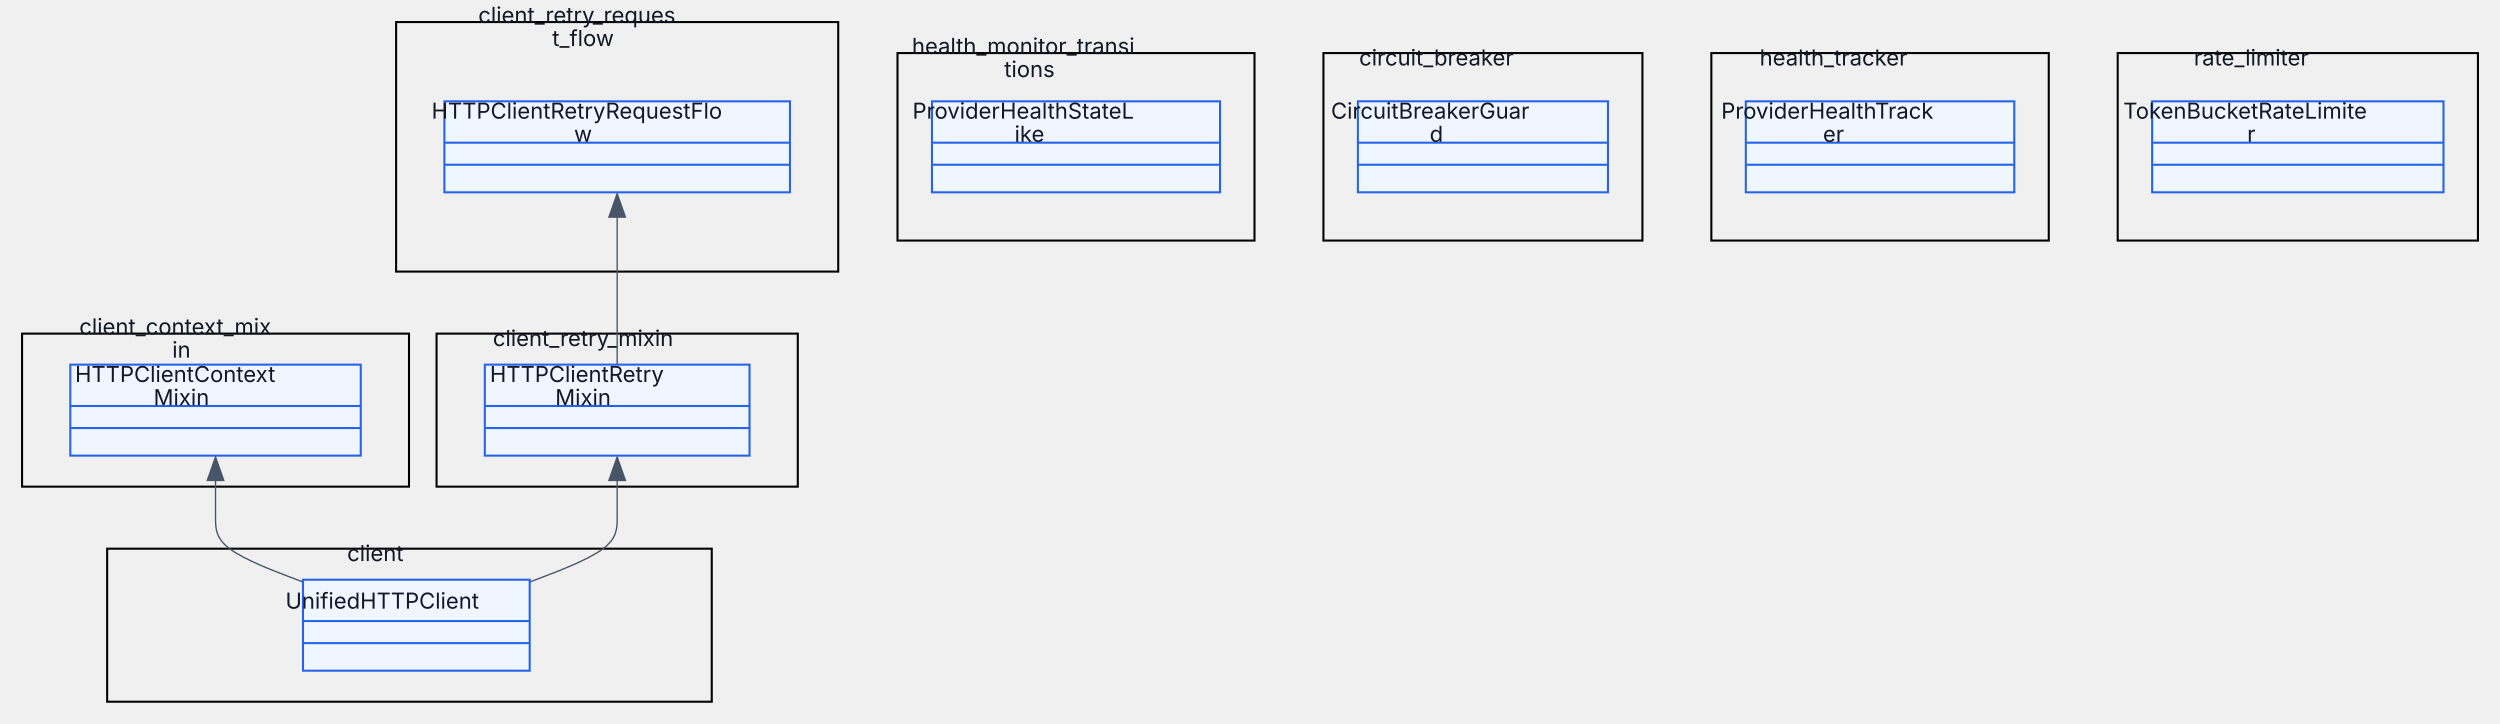
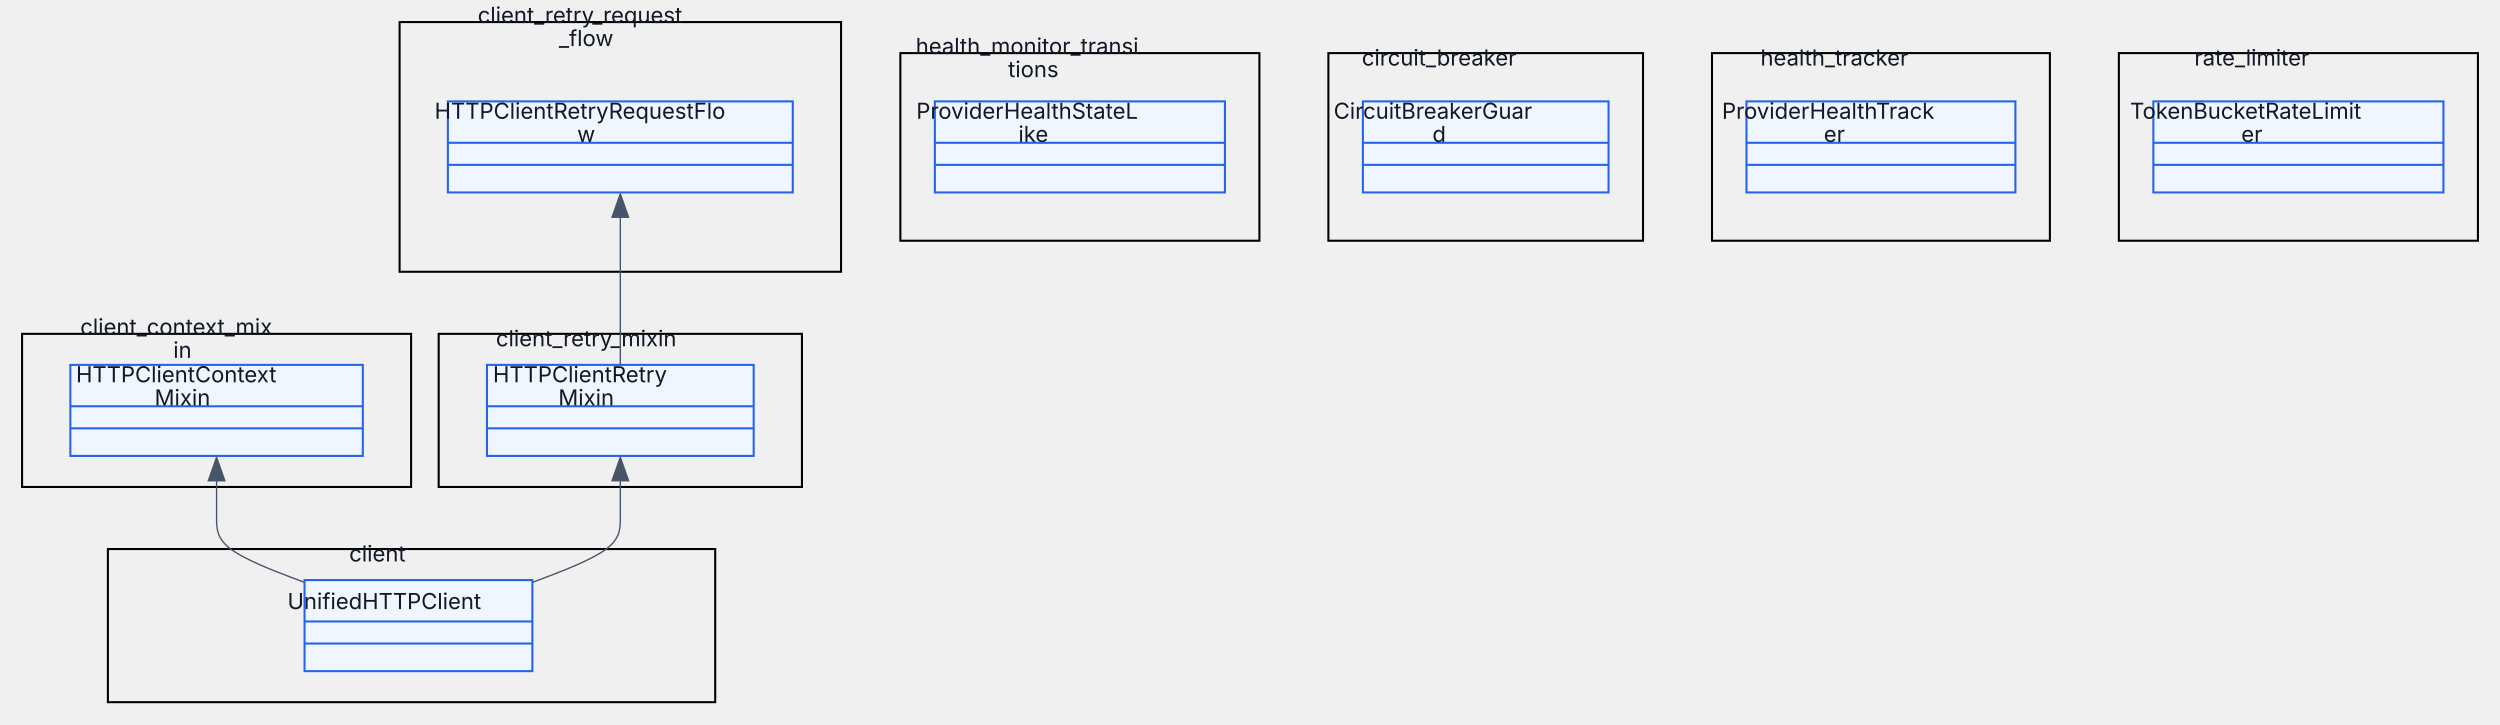
- <svg xmlns="http://www.w3.org/2000/svg" id="my-svg" width="100%" aria-roledescription="classDiagram" style="max-width:1813.43px;background-color:white" viewBox="-8 -8 1813.43 525">
+ <svg xmlns="http://www.w3.org/2000/svg" id="my-svg" width="100%" aria-roledescription="classDiagram" style="max-width:1812.23px;background-color:white" viewBox="-8 -8 1812.234 525">
  <style>#my-svg{font-family:Inter,-apple-system,BlinkMacSystemFont,'Segoe UI',Roboto,Oxygen,Ubuntu,sans-serif;font-size:16px;fill:#212121;}#my-svg .error-icon{fill:#f0fdf4;}#my-svg .error-text{fill:#212121;stroke:#212121;}#my-svg .edge-thickness-normal{stroke-width:2px;}#my-svg .edge-thickness-thick{stroke-width:3.5px;}#my-svg .edge-pattern-solid{stroke-dasharray:0;}#my-svg .edge-pattern-dashed{stroke-dasharray:3;}#my-svg .edge-pattern-dotted{stroke-dasharray:2;}#my-svg .marker{fill:#475569;stroke:#475569;}#my-svg .marker.cross{stroke:#475569;}#my-svg svg{font-family:Inter,-apple-system,BlinkMacSystemFont,'Segoe UI',Roboto,Oxygen,Ubuntu,sans-serif;font-size:16px;}#my-svg g.classGroup text{fill:#2563eb;stroke:none;font-family:Inter,-apple-system,BlinkMacSystemFont,'Segoe UI',Roboto,Oxygen,Ubuntu,sans-serif;font-size:10px;}#my-svg g.classGroup text .title{font-weight:bolder;}#my-svg .nodeLabel,#my-svg .edgeLabel{color:#212121;}#my-svg .edgeLabel .label rect{fill:#eff6ff;}#my-svg .label text{fill:#212121;}#my-svg .edgeLabel .label span{background:#eff6ff;}#my-svg .classTitle{font-weight:bolder;}#my-svg .node rect,#my-svg .node circle,#my-svg .node ellipse,#my-svg .node polygon,#my-svg .node path{fill:#eff6ff;stroke:#2563eb;stroke-width:1px;}#my-svg .divider{stroke:#2563eb;stroke-width:1;}#my-svg g.clickable{cursor:pointer;}#my-svg g.classGroup rect{fill:#eff6ff;stroke:#2563eb;}#my-svg g.classGroup line{stroke:#2563eb;stroke-width:1;}#my-svg .classLabel .box{stroke:none;stroke-width:0;fill:#eff6ff;opacity:0.5;}#my-svg .classLabel .label{fill:#2563eb;font-size:10px;}#my-svg .relation{stroke:#475569;stroke-width:1;fill:none;}#my-svg .dashed-line{stroke-dasharray:3;}#my-svg .dotted-line{stroke-dasharray:1 2;}#my-svg #compositionStart,#my-svg .composition{fill:#475569!important;stroke:#475569!important;stroke-width:1;}#my-svg #compositionEnd,#my-svg .composition{fill:#475569!important;stroke:#475569!important;stroke-width:1;}#my-svg #dependencyStart,#my-svg .dependency{fill:#475569!important;stroke:#475569!important;stroke-width:1;}#my-svg #dependencyStart,#my-svg .dependency{fill:#475569!important;stroke:#475569!important;stroke-width:1;}#my-svg #extensionStart,#my-svg .extension{fill:transparent!important;stroke:#475569!important;stroke-width:1;}#my-svg #extensionEnd,#my-svg .extension{fill:transparent!important;stroke:#475569!important;stroke-width:1;}#my-svg #aggregationStart,#my-svg .aggregation{fill:transparent!important;stroke:#475569!important;stroke-width:1;}#my-svg #aggregationEnd,#my-svg .aggregation{fill:transparent!important;stroke:#475569!important;stroke-width:1;}#my-svg #lollipopStart,#my-svg .lollipop{fill:#eff6ff!important;stroke:#475569!important;stroke-width:1;}#my-svg #lollipopEnd,#my-svg .lollipop{fill:#eff6ff!important;stroke:#475569!important;stroke-width:1;}#my-svg .edgeTerminals{font-size:11px;}#my-svg .classTitleText{text-anchor:middle;font-size:18px;fill:#212121;}#my-svg :root{--mermaid-font-family:"trebuchet ms",verdana,arial,sans-serif;}/*
 * Пользовательские стили диаграмм BioETL (структурированная копия)
 * Источник: custom.css
 * Цель: сгруппировать правила по типам элементов и документировать назначение каждого CSS-параметра.
 */

/* =========================================================
 * 1) Глобальная типографика и базовое поведение текста
 * ========================================================= */
svg {
    /* Задаёт основной стек шрифтов для всего текста в SVG. */
    font-family: Inter, -apple-system, BlinkMacSystemFont, 'Segoe UI', Roboto,
    Oxygen, Ubuntu, sans-serif;
}



/* =========================================================
 * 2) Общая геометрия узлов (для нескольких типов диаграмм)
 * ========================================================= */
.node rect,
.node circle,
.node ellipse,
.node polygon,
.node path {
    /* Единая толщина контура для фигур узлов. */
    stroke-width: 1.5px !important;
    /* Скругляет углы по горизонтали для более мягкого вида. */
    rx: 8;
    /* Скругляет углы по вертикали в паре с rx. */
    ry: 8;
    /* Добавляет лёгкую тень и отделяет узлы от фона. */
    filter:  none; /*  drop-shadow(0px 1px 2px rgba(0, 0, 0, 0.05));*/
}

/* =========================================================
 * 3) Контейнеры subgraph / cluster
 * ========================================================= */
.cluster rect,
.cluster path {
    /* Увеличивает радиус углов у контейнеров-групп. */
    rx: 10;
    /* Поддерживает симметрию скругления по вертикали. */
    ry: 10;
    /* Нейтральная заливка контейнера для снижения визуального шума. */
    fill: #f8fafc;
    /* Приглушённая обводка, чтобы границы были заметны, но не доминировали. */
    stroke: #94a3b8;
    /* Толщина границы контейнера в тон большинству узлов. */
    stroke-width: 1.5px;
    /* Убирает пунктир у рамок контейнеров. */
    stroke-dasharray: none;
    /* Делает фон контейнера полностью непрозрачным. */
    fill-opacity: 1;
    /* Отключает тень контейнера, чтобы акцент оставался на узлах. */
    filter: none;
}

.cluster text {
    /* Нормальный вес шрифта для заголовков групп. */
    font-weight: 400;
    /* Увеличенный размер заголовка относительно текста узлов. */
    font-size: 16px;
}

/* =========================================================
 * 4) Стили линий связей (edges/links)
 * ========================================================= */
.edgePath .path {
    /* Делает основные ребра более заметными в плотных графах. */
    stroke-width: 2.5px;
    /* Скругляет соединения сегментов линий. */
    stroke-linejoin: round;
    /* Скругляет окончания линий. */
    stroke-linecap: round;
}

.edgePath path,
.flowchart-link,
.relation,
.messageLine0,
.messageLine1,
.transition path {
    /* Унифицированные скруглённые соединения для всех типов линий. */
    stroke-linejoin: round;
    /* Унифицированные скруглённые окончания для всех типов линий. */
    stroke-linecap: round;
}

.transition path {
    /* Выравнивает толщину переходов state diagram с основными ребрами. */
    stroke-width: 2.5px;
}

/* =========================================================
 * 5) Подписи ребер и fallback-текст
 * ========================================================= */
.edgeLabel {
    /* Компактный размер шрифта для подписей на связях. */
    font-size: 12px;
    /* Плотная межстрочность для экономии места. */
    line-height: 1.1;
    /* Базовый непрозрачный фон под подписью. */
    background-color: #ffffff;
    /* Небольшие внутренние отступы вокруг текста. */
    padding: 1px 3px;
    /* Мягкое скругление фона подписи. */
    border-radius: 2px;
}

.edgeLabel span,
.edgeLabel p,
text.fo-fallback {
    /* Принудительный тёмный fill для контраста в SVG-рендерах. */
    fill: #111827 !important;
    /* Принудительный тёмный цвет для HTML-подписей. */
    color: #111827 !important;
    /* Полная непрозрачность текста. */
    opacity: 1 !important;
    /* Компактная межстрочность для многострочных подписей. */
    line-height: 1.1;
    /* Убирает стандартные внешние отступы HTML-параграфов. */
    margin: 0;
    /* Убирает стандартные внутренние отступы HTML-параграфов. */
    padding: 0;
}

.edgeLabel .labelBkg,
.labelBkg {
    /* Жёстко задаёт белый фон под текстом подписей. */
    background-color: #ffffff !important;
    /* Делает фон полностью непрозрачным во всех просмотрщиках. */
    opacity: 1 !important;
}

.edgeLabel rect {
    /* Переопределяет полупрозрачный фон по умолчанию у Mermaid. */
    opacity: 1 !important;
    /* Жёстко фиксирует белую заливку прямоугольника под подписью. */
    fill: #ffffff !important;
}

/* =========================================================
 * 6) Элементы sequence diagram
 * ========================================================= */
.actor {
    /* Толщина границы actor-блоков. */
    stroke-width: 1.5px;
    /* Скругление углов actor-блоков по горизонтали. */
    rx: 4;
    /* Скругление углов actor-блоков по вертикали. */
    ry: 4;
}

.messageLine0,
.messageLine1 {
    /* Толщина линий сообщений в sequence diagram. */
    stroke-width: 1.6px;
}

.messageText {
    /* Базовый размер текста сообщений. */
    font-size: 13px;
}

.activation0 {
    /* Более тонкая линия activation bar, чтобы не перегружать схему. */
    stroke-width: 1px;
}

.note {
    /* Скругление углов заметки по горизонтали. */
    rx: 4;
    /* Скругление углов заметки по вертикали. */
    ry: 4;
    /* Тонкая граница для вторичных блоков. */
    stroke-width: 1px;
    /* Лёгкая тень для визуального отделения заметок. */
    filter: drop-shadow(1px 1px 2px rgba(0, 0, 0, 0.06));
}

/* =========================================================
 * 7) Базовые элементы class diagram
 * ========================================================= */
g.classGroup rect {
    /* Скругление углов class box по горизонтали. */
    rx: 10;
    /* Скругление углов class box по вертикали. */
    ry: 10;
    /* Толщина границы class box. */
    stroke-width: 1.5px;
    /* Мягкая тень у class box без агрессивного контраста. */
    filter: drop-shadow(1px 1px 2px rgba(0, 0, 0, 0.06));
}

g.classGroup text {
    /* Базовый размер текста внутри class diagram. */
    font-size: 14px;
    padding: 10px 10px;
}

g.classGroup line {
    /* Толщина внутренних разделителей класса. */
    stroke-width: 1px;
}

.relation {
    /* Толщина связей между классами на уровне основных ребер. */
    stroke-width: 2.5px;
}

/* =========================================================
 * 8) Типографика HTML-лейблов class diagram
 * ========================================================= */
g.label-group .nodeLabel {
    /* Увеличенный размер названия класса для иерархии. */
    font-size: 16px !important;
    /* Полужирный акцент на имени класса. */
    font-weight: 200 !important;
    /* Лёгкое межбуквенное расстояние для читаемости заголовка. */
    letter-spacing: 0.01em;
}

g.annotation-group .nodeLabel {
    /* Уменьшенный размер для стереотипов/аннотаций. */
    font-size: 11px !important;
    /* Курсив для визуального отделения аннотаций. */
    font-style: italic !important;
    /* Небольшое ослабление контраста вторичного текста. */
    opacity: 0.8;
}

g.members-group .nodeLabel,
g.methods-group .nodeLabel {
    /* Компактный размер для атрибутов и методов. */
    font-size: 12px !important;
    /* Нормальный вес шрифта для плотного структурного текста. */
    font-weight: 400 !important;
}

/* =========================================================
 * 9) Помощники размеров foreignObject (class/flowchart)
 * ========================================================= */
g.members-group foreignObject,
g.methods-group foreignObject {
    /* Минимальная высота областей members/methods. */
    min-height: 40px;
}

.node foreignObject &gt; div,
g.classGroup foreignObject &gt; div {
    /* Стабилизирует вычисление размеров с учётом отступов/границ. */
    box-sizing: border-box;
}

.node.size-sm foreignObject &gt; div {
    /* Минимальная высота для малого размерного уровня узла. */
    min-height: 80px;
    /* Минимальная ширина для малого размерного уровня узла. */
    min-width: 180px;
}

.node.size-md foreignObject &gt; div {
    /* Минимальная высота для среднего размерного уровня узла. */
    min-height: 140px;
    /* Минимальная ширина для среднего размерного уровня узла. */
    min-width: 260px;
}

.node.size-lg foreignObject &gt; div {
    /* Минимальная высота для большого размерного уровня узла. */
    min-height: 200px;
    /* Минимальная ширина для большого размерного уровня узла. */
    min-width: 340px;
}

/* =========================================================
 * 10) Элементы state diagram
 * ========================================================= */
g.stateGroup rect {
    /* Скругление углов контейнеров состояний по горизонтали. */
    rx: 8;
    /* Скругление углов контейнеров состояний по вертикали. */
    ry: 8;
}

.statediagram-state rect {
    /* Скругление углов узлов состояния по горизонтали. */
    rx: 8;
    /* Скругление углов узлов состояния по вертикали. */
    ry: 8;
    /* Толщина границы узла состояния. */
    stroke-width: 1.5px;
    /* Лёгкая тень для визуального отделения state box. */
    filter: drop-shadow(1px 2px 3px rgba(0, 0, 0, 0.08));
}

/* =========================================================
 * 11) Элементы ER diagram
 * ========================================================= */
.er.entityBox {
    /* Толщина границы сущности ER-диаграммы. */
    stroke-width: 1.5px;
    /* Скругление углов сущности по горизонтали. */
    rx: 4;
    /* Скругление углов сущности по вертикали. */
    ry: 4;
    /* Лёгкая тень для отделения блоков сущностей. */
    filter: drop-shadow(1px 2px 3px rgba(0, 0, 0, 0.08));
}

/* =========================================================
 * 12) Узлы mindmap
 * ========================================================= */
.mindmap-node rect,
.mindmap-node circle {
    /* Толщина контура узлов mindmap. */
    stroke-width: 1.5px;
    /* Чуть более выраженная тень для плотных радиальных веток. */
    filter: drop-shadow(1px 2px 2px rgba(0, 0, 0, 0.1));
}

/* =========================================================
 * 13) Маркеры стрелок
 * ========================================================= */
marker path {
    /* Единый нейтральный цвет наконечников стрелок. */
    fill: #475569;
}

/* =========================================================
 * 14) Цветовая карта архитектурных слоёв (fallback-селекторы)
 * ========================================================= */
[id*="Domain"] &gt; rect,
[id*="Domain"] &gt; path {
    /* Цвет фона для доменного слоя. */
    fill: #f5f3ff !important;
    /* Цвет границы для доменного слоя. */
    stroke: #7c3aed !important;
}

.cluster[id*="Domain"] &gt; rect,
.cluster[id*="Domain"] &gt; path {
    fill: #ffffff !important;
}

[id*="Application"] &gt; rect,
[id*="Application"] &gt; path {
    /* Цвет фона для application-слоя. */
    fill: #f0fdf4 !important;
    /* Цвет границы для application-слоя. */
    stroke: #16a34a !important;
}

.cluster[id*="Application"] &gt; rect,
.cluster[id*="Application"] &gt; path {
    fill: #ffffff !important;
}

[id*="Infrastructure"] &gt; rect,
[id*="Infrastructure"] &gt; path {
    /* Цвет фона для infrastructure-слоя. */
    fill: #fff1f2 !important;
    /* Цвет границы для infrastructure-слоя. */
    stroke: #dc2626 !important;
}

.cluster[id*="Infrastructure"] &gt; rect,
.cluster[id*="Infrastructure"] &gt; path {
    fill: #ffffff !important;
}

[id*="Composition"] &gt; rect,
[id*="Composition"] &gt; path {
    /* Цвет фона для composition-слоя. */
    fill: #fff7ed !important;
    /* Цвет границы для composition-слоя. */
    stroke: #f59e0b !important;
}

.cluster[id*="Composition"] &gt; rect,
.cluster[id*="Composition"] &gt; path {
    fill: #ffffff !important;
}

[id*="Interfaces"] &gt; rect,
[id*="Interfaces"] &gt; path {
    /* Цвет фона для слоя интерфейсов. */
    fill: #eff6ff !important;
    /* Цвет границы для слоя интерфейсов. */
    stroke: #2563eb !important;
}

.cluster[id*="Interfaces"] &gt; rect,
.cluster[id*="Interfaces"] &gt; path {
    fill: #ffffff !important;
}

[id*="External"] &gt; rect,
[id*="External"] &gt; path {
    /* Цвет фона для внешних систем. */
    fill: #f1f5f9 !important;
    /* Цвет границы для внешних систем. */
    stroke: #64748b !important;
}

.cluster[id*="External"] &gt; rect,
.cluster[id*="External"] &gt; path {
    fill: #ffffff !important;
}

/* Белая подложка под подписи всех архитектурных/medallion слоёв */
g.cluster[id*="Domain"] .cluster-label foreignObject &gt; div,
g.cluster[id*="Application"] .cluster-label foreignObject &gt; div,
g.cluster[id*="Infrastructure"] .cluster-label foreignObject &gt; div,
g.cluster[id*="Composition"] .cluster-label foreignObject &gt; div,
g.cluster[id*="Interfaces"] .cluster-label foreignObject &gt; div,
g.cluster[id*="External"] .cluster-label foreignObject &gt; div,
g.cluster[id*="Bronze"] .cluster-label foreignObject &gt; div,
g.cluster[id*="Silver"] .cluster-label foreignObject &gt; div,
g.cluster[id*="Gold"] .cluster-label foreignObject &gt; div,
g.cluster[id*="Quarantine"] .cluster-label foreignObject &gt; div {
    background: #ffffff !important;
    padding: 0 6px !important;
    border-radius: 4px;
}

/* Fallback для рендеров без foreignObject: не рисуем толстую обводку */
g.cluster[id*="Domain"] .cluster-label text.fo-fallback,
g.cluster[id*="Application"] .cluster-label text.fo-fallback,
g.cluster[id*="Infrastructure"] .cluster-label text.fo-fallback,
g.cluster[id*="Composition"] .cluster-label text.fo-fallback,
g.cluster[id*="Interfaces"] .cluster-label text.fo-fallback,
g.cluster[id*="External"] .cluster-label text.fo-fallback,
g.cluster[id*="Bronze"] .cluster-label text.fo-fallback,
g.cluster[id*="Silver"] .cluster-label text.fo-fallback,
g.cluster[id*="Gold"] .cluster-label text.fo-fallback,
g.cluster[id*="Quarantine"] .cluster-label text.fo-fallback {
    fill: #111827 !important;
    stroke: none !important;
}

/* =========================================================
 * 15) Цветовая карта слоёв Medallion
 * ========================================================= */
[id*="Bronze"] &gt; rect,
[id*="Bronze"] &gt; path {
    /* Цвет фона Bronze-слоя. */
    fill: #fff7ed !important;
    /* Цвет границы Bronze-слоя. */
    stroke: #f59e0b !important;
}

[id*="Silver"] &gt; rect,
[id*="Silver"] &gt; path {
    /* Цвет фона Silver-слоя. */
    fill: #f8fafc !important;
    /* Цвет границы Silver-слоя. */
    stroke: #475569 !important;
}

[id*="Gold"] &gt; rect,
[id*="Gold"] &gt; path {
    /* Цвет фона Gold-слоя. */
    fill: #fefce8 !important;
    /* Цвет границы Gold-слоя. */
    stroke: #ca8a04 !important;
}

[id*="Quarantine"] &gt; rect,
[id*="Quarantine"] &gt; path {
    /* Цвет фона для карантинных/проблемных потоков данных. */
    fill: #ffe4e6 !important;
    /* Цвет границы для карантинных/проблемных потоков данных. */
    stroke: #e11d48 !important;
}
/* Нормализует вес текста в узлах и заголовках слоёв (без полужирного акцента). */
.node .label text,
.node .label tspan,
.node .label .nodeLabel,
text.fo-fallback {
    stroke: none !important;
    stroke-width: 0 !important;
    fill: #111827 !important;
    font-weight: 400 !important;
}
/* Single text layer (fallback-only) */
text.fo-fallback {
    display: inline !important;
}

foreignObject {
    display: none !important;
}/* bioetl-inject */#my-svg .edgeLabel rect{opacity:1!important;fill:#ffffff!important}#my-svg .labelBkg{background-color:#ffffff!important;opacity:1!important}#my-svg .edgeLabel .labelBkg{background-color:#ffffff!important;opacity:1!important}#my-svg .edgeLabel{font-size:12px;line-height:1.1;padding:1px 3px}#my-svg .edgeLabel span{color:#111827!important;fill:#111827!important;opacity:1!important;line-height:1.1;margin:0;padding:0}#my-svg .edgeLabel p{color:#111827!important;fill:#111827!important;opacity:1!important;line-height:1.1;margin:0;padding:0}#my-svg text.fo-fallback{color:#111827!important;fill:#111827!important;opacity:1!important}</style>
  <defs>
    <marker id="my-svg_classDiagram-aggregationStart" class="marker aggregation classDiagram" markerHeight="240" markerWidth="190" orient="auto" refX="18" refY="7">
      <path d="m18 7-9 6-8-6 8-6Z" />
    </marker>
  </defs>
  <defs>
    <marker id="my-svg_classDiagram-aggregationEnd" class="marker aggregation classDiagram" markerHeight="28" markerWidth="20" orient="auto" refX="1" refY="7">
      <path d="m18 7-9 6-8-6 8-6Z" />
    </marker>
  </defs>
  <defs>
    <marker id="my-svg_classDiagram-extensionStart" class="marker extension classDiagram" markerHeight="240" markerWidth="190" orient="auto" refX="18" refY="7">
      <path d="m1 7 17 6V1Z" />
    </marker>
  </defs>
  <defs>
    <marker id="my-svg_classDiagram-extensionEnd" class="marker extension classDiagram" markerHeight="28" markerWidth="20" orient="auto" refX="1" refY="7">
      <path d="M1 1v12l17-6Z" />
    </marker>
  </defs>
  <defs>
    <marker id="my-svg_classDiagram-compositionStart" class="marker composition classDiagram" markerHeight="240" markerWidth="190" orient="auto" refX="18" refY="7">
      <path d="m18 7-9 6-8-6 8-6Z" />
    </marker>
  </defs>
  <defs>
    <marker id="my-svg_classDiagram-compositionEnd" class="marker composition classDiagram" markerHeight="28" markerWidth="20" orient="auto" refX="1" refY="7">
      <path d="m18 7-9 6-8-6 8-6Z" />
    </marker>
  </defs>
  <defs>
    <marker id="my-svg_classDiagram-dependencyStart" class="marker dependency classDiagram" markerHeight="240" markerWidth="190" orient="auto" refX="6" refY="7">
      <path d="m5 7 4 6-8-6 8-6Z" />
    </marker>
  </defs>
  <defs>
    <marker id="my-svg_classDiagram-dependencyEnd" class="marker dependency classDiagram" markerHeight="28" markerWidth="20" orient="auto" refX="13" refY="7">
      <path d="m18 7-9 6 5-6-5-6Z" />
    </marker>
  </defs>
  <defs>
    <marker id="my-svg_classDiagram-lollipopStart" class="marker lollipop classDiagram" markerHeight="240" markerWidth="190" orient="auto" refX="13" refY="7">
      <circle cx="7" cy="7" r="6" fill="transparent" stroke="#000" />
    </marker>
  </defs>
  <defs>
    <marker id="my-svg_classDiagram-lollipopEnd" class="marker lollipop classDiagram" markerHeight="240" markerWidth="190" orient="auto" refX="1" refY="7">
      <circle cx="7" cy="7" r="6" fill="transparent" stroke="#000" />
    </marker>
  </defs>
  <g class="root">
    <g class="clusters">
      <g id="client_retry_request_flow" class="cluster">
-         <path d="M279.336 8h320.688v181H279.336z" style="fill:none;stroke:black" />
+         <path d="M281.656 8h320.016v181H281.656z" style="fill:none;stroke:black" />
        <g class="cluster-label">
-           <text xml:space="preserve" x="88.938" y=".6" class="fo-fallback" text-anchor="middle" transform="translate(350.742 8)">
-             <tspan x="88.938">client_retry_reques</tspan>
-             <tspan x="88.938" dy="16.8">t_flow</tspan>
+           <text xml:space="preserve" x="93.07" y=".6" class="fo-fallback" text-anchor="middle" transform="translate(348.594 8)">
+             <tspan x="93.07">client_retry_request</tspan>
+             <tspan x="93.07" dy="16.8">_flow</tspan>
          </text>
        </g>
      </g>
      <g id="client" class="cluster">
-         <path d="M69.727 390H508.29v111H69.727z" style="fill:none;stroke:black" />
+         <path d="M70.211 390h440.242v111H70.211z" style="fill:none;stroke:black" />
        <g class="cluster-label">
-           <text xml:space="preserve" x="18.68" y="9" class="fo-fallback" text-anchor="middle" transform="translate(270.328 390)">
-             <tspan x="18.68">client</tspan>
+           <text xml:space="preserve" x="19.891" y="9" class="fo-fallback" text-anchor="middle" transform="translate(270.441 390)">
+             <tspan x="19.891">client</tspan>
          </text>
        </g>
      </g>
      <g id="client_context_mixin" class="cluster">
-         <path d="M8 234h280.672v111H8z" style="fill:none;stroke:black" />
+         <path d="M8 234h282v111H8z" style="fill:none;stroke:black" />
        <g class="cluster-label">
-           <text xml:space="preserve" x="72.039" y=".6" class="fo-fallback" text-anchor="middle" transform="translate(76.297 234)">
-             <tspan x="72.039">client_context_mix</tspan>
-             <tspan x="72.039" dy="16.8">in</tspan>
+           <text xml:space="preserve" x="74.82" y=".6" class="fo-fallback" text-anchor="middle" transform="translate(74.18 234)">
+             <tspan x="74.82">client_context_mix</tspan>
+             <tspan x="74.82" dy="16.8">in</tspan>
          </text>
        </g>
      </g>
      <g id="client_retry_mixin" class="cluster">
-         <path d="M308.672 234h262.016v111H308.672z" style="fill:none;stroke:black" />
+         <path d="M310 234h263.328v111H310z" style="fill:none;stroke:black" />
        <g class="cluster-label">
-           <text xml:space="preserve" x="62.242" y="9" class="fo-fallback" text-anchor="middle" transform="translate(377.438 234)">
-             <tspan x="62.242">client_retry_mixin</tspan>
+           <text xml:space="preserve" x="64.797" y="9" class="fo-fallback" text-anchor="middle" transform="translate(376.867 234)">
+             <tspan x="64.797">client_retry_mixin</tspan>
          </text>
        </g>
      </g>
    </g>
    <g class="edgePaths">
-       <path id="id1" marker-start="url(#my-svg_classDiagram-extensionStart)" d="M148.336 340.5v27c0 7.5 0 15 10.575 22.78 10.576 7.778 31.727 15.837 42.303 19.866l10.575 4.03" class="edge-pattern-solid relation" style="fill:none" />
-       <path id="id2" marker-start="url(#my-svg_classDiagram-extensionStart)" d="M439.68 340.5v27c0 7.5 0 15-10.576 22.78-10.575 7.778-31.726 15.837-42.302 19.866l-10.575 4.03" class="edge-pattern-solid relation" style="fill:none" />
-       <path id="id3" marker-start="url(#my-svg_classDiagram-extensionStart)" d="M439.68 149.5v107" class="edge-pattern-solid relation" style="fill:none" />
+       <path id="id1" marker-start="url(#my-svg_classDiagram-extensionStart)" d="M149 340.5v27c0 7.5 0 15 10.626 22.78s31.877 15.84 42.502 19.87l10.626 4.03" class="edge-pattern-solid relation" style="fill:none" />
+       <path id="id2" marker-start="url(#my-svg_classDiagram-extensionStart)" d="M441.664 340.5v27c0 7.5 0 15-10.626 22.78s-31.877 15.84-42.502 19.87l-10.626 4.03" class="edge-pattern-solid relation" style="fill:none" />
+       <path id="id3" marker-start="url(#my-svg_classDiagram-extensionStart)" d="M441.664 149.5v107" class="edge-pattern-solid relation" style="fill:none" />
    </g>
    <g class="nodes">
      <g id="classId-HTTPClientRetryRequestFlow-0" class="node default">
-         <path d="M314.336 65.5h250.688v66H314.336z" class="outer title-state" />
-         <path d="M314.336 95.5h250.688M314.336 111.5h250.688" class="divider" />
+         <path d="M316.656 65.5h250.016v66H316.656z" class="outer title-state" />
+         <path d="M316.656 95.5h250.016M316.656 111.5h250.016" class="divider" />
        <g class="label">
-           <text xml:space="preserve" x="113.344" y=".6" class="classTitle fo-fallback" text-anchor="middle" transform="translate(326.336 77.5)">
-             <tspan x="113.344">HTTPClientRetryRequestFlo</tspan>
-             <tspan x="113.344" dy="16.8">w</tspan>
+           <text xml:space="preserve" x="113.008" y=".6" class="classTitle fo-fallback" text-anchor="middle" transform="translate(328.656 77.5)">
+             <tspan x="113.008">HTTPClientRetryRequestFlo</tspan>
+             <tspan x="113.008" dy="16.8">w</tspan>
          </text>
        </g>
      </g>
      <g class="root">
-         <g class="clusters" transform="translate(635.023 22.5)">
+         <g class="clusters" transform="translate(636.672 22.5)">
          <g id="health_monitor_transitions" class="cluster">
-             <path d="M8 8h258.953v136H8z" style="fill:none;stroke:black" />
+             <path d="M8 8h260.266v136H8z" style="fill:none;stroke:black" />
            <g class="cluster-label">
-               <text xml:space="preserve" x="93.836" y=".6" class="fo-fallback" text-anchor="middle" transform="translate(43.64 8)">
-                 <tspan x="93.836">health_monitor_transi</tspan>
-                 <tspan x="93.836" dy="16.8">tions</tspan>
+               <text xml:space="preserve" x="97.773" y=".6" class="fo-fallback" text-anchor="middle" transform="translate(40.36 8)">
+                 <tspan x="97.773">health_monitor_transi</tspan>
+                 <tspan x="97.773" dy="16.8">tions</tspan>
              </text>
            </g>
          </g>
        </g>
-         <g class="nodes" transform="translate(635.023 22.5)">
+         <g class="nodes" transform="translate(636.672 22.5)">
          <g id="classId-ProviderHealthStateLike-1" class="node default">
-             <path d="M33 43h208.953v66H33z" class="outer title-state" />
-             <path d="M33 73h208.954M33 89h208.954" class="divider" />
+             <path d="M33 43h210.266v66H33z" class="outer title-state" />
+             <path d="M33 73h210.266M33 89h210.266" class="divider" />
            <g class="label">
-               <text xml:space="preserve" x="92.477" y=".6" class="classTitle fo-fallback" text-anchor="middle" transform="translate(45 55)">
-                 <tspan x="92.477">ProviderHealthStateL</tspan>
-                 <tspan x="92.477" dy="16.8">ike</tspan>
+               <text xml:space="preserve" x="93.133" y=".6" class="classTitle fo-fallback" text-anchor="middle" transform="translate(45 55)">
+                 <tspan x="93.133">ProviderHealthStateL</tspan>
+                 <tspan x="93.133" dy="16.8">ike</tspan>
              </text>
            </g>
          </g>
        </g>
      </g>
      <g class="root">
-         <g class="clusters" transform="translate(943.977 22.5)">
+         <g class="clusters" transform="translate(946.938 22.5)">
          <g id="circuit_breaker" class="cluster">
-             <path d="M8 8h231.391v136H8z" style="fill:none;stroke:black" />
+             <path d="M8 8h228.078v136H8z" style="fill:none;stroke:black" />
            <g class="cluster-label">
-               <text xml:space="preserve" x="52.469" y="9" class="fo-fallback" text-anchor="middle" transform="translate(71.227 8)">
-                 <tspan x="52.469">circuit_breaker</tspan>
+               <text xml:space="preserve" x="53.578" y="9" class="fo-fallback" text-anchor="middle" transform="translate(68.46 8)">
+                 <tspan x="53.578">circuit_breaker</tspan>
              </text>
            </g>
          </g>
        </g>
-         <g class="nodes" transform="translate(943.977 22.5)">
+         <g class="nodes" transform="translate(946.938 22.5)">
          <g id="classId-CircuitBreakerGuard-2" class="node default">
-             <path d="M33 43h181.391v66H33.001z" class="outer title-state" />
-             <path d="M33 73h181.39M33 89h181.39" class="divider" />
+             <path d="M33 43h178.078v66H33z" class="outer title-state" />
+             <path d="M33 73h178.078M33 89h178.078" class="divider" />
            <g class="label">
-               <text xml:space="preserve" x="78.695" y=".6" class="classTitle fo-fallback" text-anchor="middle" transform="translate(45 55)">
-                 <tspan x="78.695">CircuitBreakerGuar</tspan>
-                 <tspan x="78.695" dy="16.8">d</tspan>
+               <text xml:space="preserve" x="77.039" y=".6" class="classTitle fo-fallback" text-anchor="middle" transform="translate(45 55)">
+                 <tspan x="77.039">CircuitBreakerGuar</tspan>
+                 <tspan x="77.039" dy="16.8">d</tspan>
              </text>
            </g>
          </g>
        </g>
      </g>
      <g id="classId-UnifiedHTTPClient-3" class="node default">
-         <path d="M211.789 412.5h164.438v66H211.789z" class="outer title-state" />
-         <path d="M211.789 442.5h164.438M211.789 458.5h164.438" class="divider" />
+         <path d="M212.754 412.5H377.91v66H212.754z" class="outer title-state" />
+         <path d="M212.754 442.5H377.91M212.754 458.5H377.91" class="divider" />
        <g class="label">
-           <text xml:space="preserve" x="70.219" y="9" class="classTitle fo-fallback" text-anchor="middle" transform="translate(223.79 424.5)">
-             <tspan x="70.219">UnifiedHTTPClient</tspan>
+           <text xml:space="preserve" x="70.578" y="9" class="classTitle fo-fallback" text-anchor="middle" transform="translate(224.754 424.5)">
+             <tspan x="70.578">UnifiedHTTPClient</tspan>
          </text>
        </g>
      </g>
      <g id="classId-HTTPClientContextMixin-4" class="node default">
-         <path d="M43 256.5h210.672v66H43z" class="outer title-state" />
-         <path d="M43 286.5h210.672M43 302.5h210.672" class="divider" />
+         <path d="M43 256.5h212v66H43z" class="outer title-state" />
+         <path d="M43 286.5h212M43 302.5h212" class="divider" />
        <g class="label">
-           <text xml:space="preserve" x="93.336" y=".6" class="classTitle fo-fallback" text-anchor="middle" transform="translate(55 268.5)">
-             <tspan x="93.336">HTTPClientContext</tspan>
-             <tspan x="93.336" dy="16.8">Mixin</tspan>
+           <text xml:space="preserve" x="94" y=".6" class="classTitle fo-fallback" text-anchor="middle" transform="translate(55 268.5)">
+             <tspan x="94">HTTPClientContext</tspan>
+             <tspan x="94" dy="16.8">Mixin</tspan>
          </text>
        </g>
      </g>
      <g id="classId-HTTPClientRetryMixin-5" class="node default">
-         <path d="M343.672 256.5h192.016v66H343.672z" class="outer title-state" />
-         <path d="M343.672 286.5h192.016M343.672 302.5h192.016" class="divider" />
+         <path d="M345 256.5h193.328v66H345z" class="outer title-state" />
+         <path d="M345 286.5h193.328M345 302.5h193.328" class="divider" />
        <g class="label">
-           <text xml:space="preserve" x="84.008" y=".6" class="classTitle fo-fallback" text-anchor="middle" transform="translate(355.672 268.5)">
-             <tspan x="84.008">HTTPClientRetry</tspan>
-             <tspan x="84.008" dy="16.8">Mixin</tspan>
+           <text xml:space="preserve" x="84.664" y=".6" class="classTitle fo-fallback" text-anchor="middle" transform="translate(357 268.5)">
+             <tspan x="84.664">HTTPClientRetry</tspan>
+             <tspan x="84.664" dy="16.8">Mixin</tspan>
          </text>
        </g>
      </g>
      <g class="root">
-         <g class="clusters" transform="translate(1225.367 22.5)">
+         <g class="clusters" transform="translate(1225.016 22.5)">
          <g id="health_tracker" class="cluster">
-             <path d="M8 8h244.75v136H8z" style="fill:none;stroke:black" />
+             <path d="M8 8h244.938v136H8z" style="fill:none;stroke:black" />
            <g class="cluster-label">
-               <text xml:space="preserve" x="50.695" y="9" class="fo-fallback" text-anchor="middle" transform="translate(79.68 8)">
-                 <tspan x="50.695">health_tracker</tspan>
+               <text xml:space="preserve" x="52.188" y="9" class="fo-fallback" text-anchor="middle" transform="translate(78.281 8)">
+                 <tspan x="52.188">health_tracker</tspan>
              </text>
            </g>
          </g>
        </g>
-         <g class="nodes" transform="translate(1225.367 22.5)">
+         <g class="nodes" transform="translate(1225.016 22.5)">
          <g id="classId-ProviderHealthTracker-6" class="node default">
-             <path d="M33 43h194.75v66H33z" class="outer title-state" />
-             <path d="M33 73h194.75M33 89h194.75" class="divider" />
+             <path d="M33 43h194.938v66H33z" class="outer title-state" />
+             <path d="M33 73h194.938M33 89h194.938" class="divider" />
            <g class="label">
-               <text xml:space="preserve" x="85.375" y=".6" class="classTitle fo-fallback" text-anchor="middle" transform="translate(45 55)">
-                 <tspan x="85.375">ProviderHealthTrack</tspan>
-                 <tspan x="85.375" dy="16.8">er</tspan>
+               <text xml:space="preserve" x="85.469" y=".6" class="classTitle fo-fallback" text-anchor="middle" transform="translate(45 55)">
+                 <tspan x="85.469">ProviderHealthTrack</tspan>
+                 <tspan x="85.469" dy="16.8">er</tspan>
              </text>
            </g>
          </g>
        </g>
      </g>
      <g class="root">
-         <g class="clusters" transform="translate(1520.117 22.5)">
+         <g class="clusters" transform="translate(1519.953 22.5)">
          <g id="rate_limiter" class="cluster">
-             <path d="M8 8h261.313v136H8z" style="fill:none;stroke:black" />
+             <path d="M8 8h260.281v136H8z" style="fill:none;stroke:black" />
            <g class="cluster-label">
-               <text xml:space="preserve" x="39.57" y="9" class="fo-fallback" text-anchor="middle" transform="translate(99.086 8)">
-                 <tspan x="39.57">rate_limiter</tspan>
+               <text xml:space="preserve" x="42.078" y="9" class="fo-fallback" text-anchor="middle" transform="translate(96.063 8)">
+                 <tspan x="42.078">rate_limiter</tspan>
              </text>
            </g>
          </g>
        </g>
-         <g class="nodes" transform="translate(1520.117 22.5)">
+         <g class="nodes" transform="translate(1519.953 22.5)">
          <g id="classId-TokenBucketRateLimiter-7" class="node default">
-             <path d="M33 43h211.313v66H33z" class="outer title-state" />
-             <path d="M33 73h211.312M33 89h211.312" class="divider" />
+             <path d="M33 43h210.28v66H33z" class="outer title-state" />
+             <path d="M33 73h210.282M33 89h210.282" class="divider" />
            <g class="label">
-               <text xml:space="preserve" x="93.656" y=".6" class="classTitle fo-fallback" text-anchor="middle" transform="translate(45 55)">
-                 <tspan x="93.656">TokenBucketRateLimite</tspan>
-                 <tspan x="93.656" dy="16.8">r</tspan>
+               <text xml:space="preserve" x="93.141" y=".6" class="classTitle fo-fallback" text-anchor="middle" transform="translate(45 55)">
+                 <tspan x="93.141">TokenBucketRateLimit</tspan>
+                 <tspan x="93.141" dy="16.8">er</tspan>
              </text>
            </g>
          </g>
        </g>
      </g>
    </g>
  </g>
</svg>
